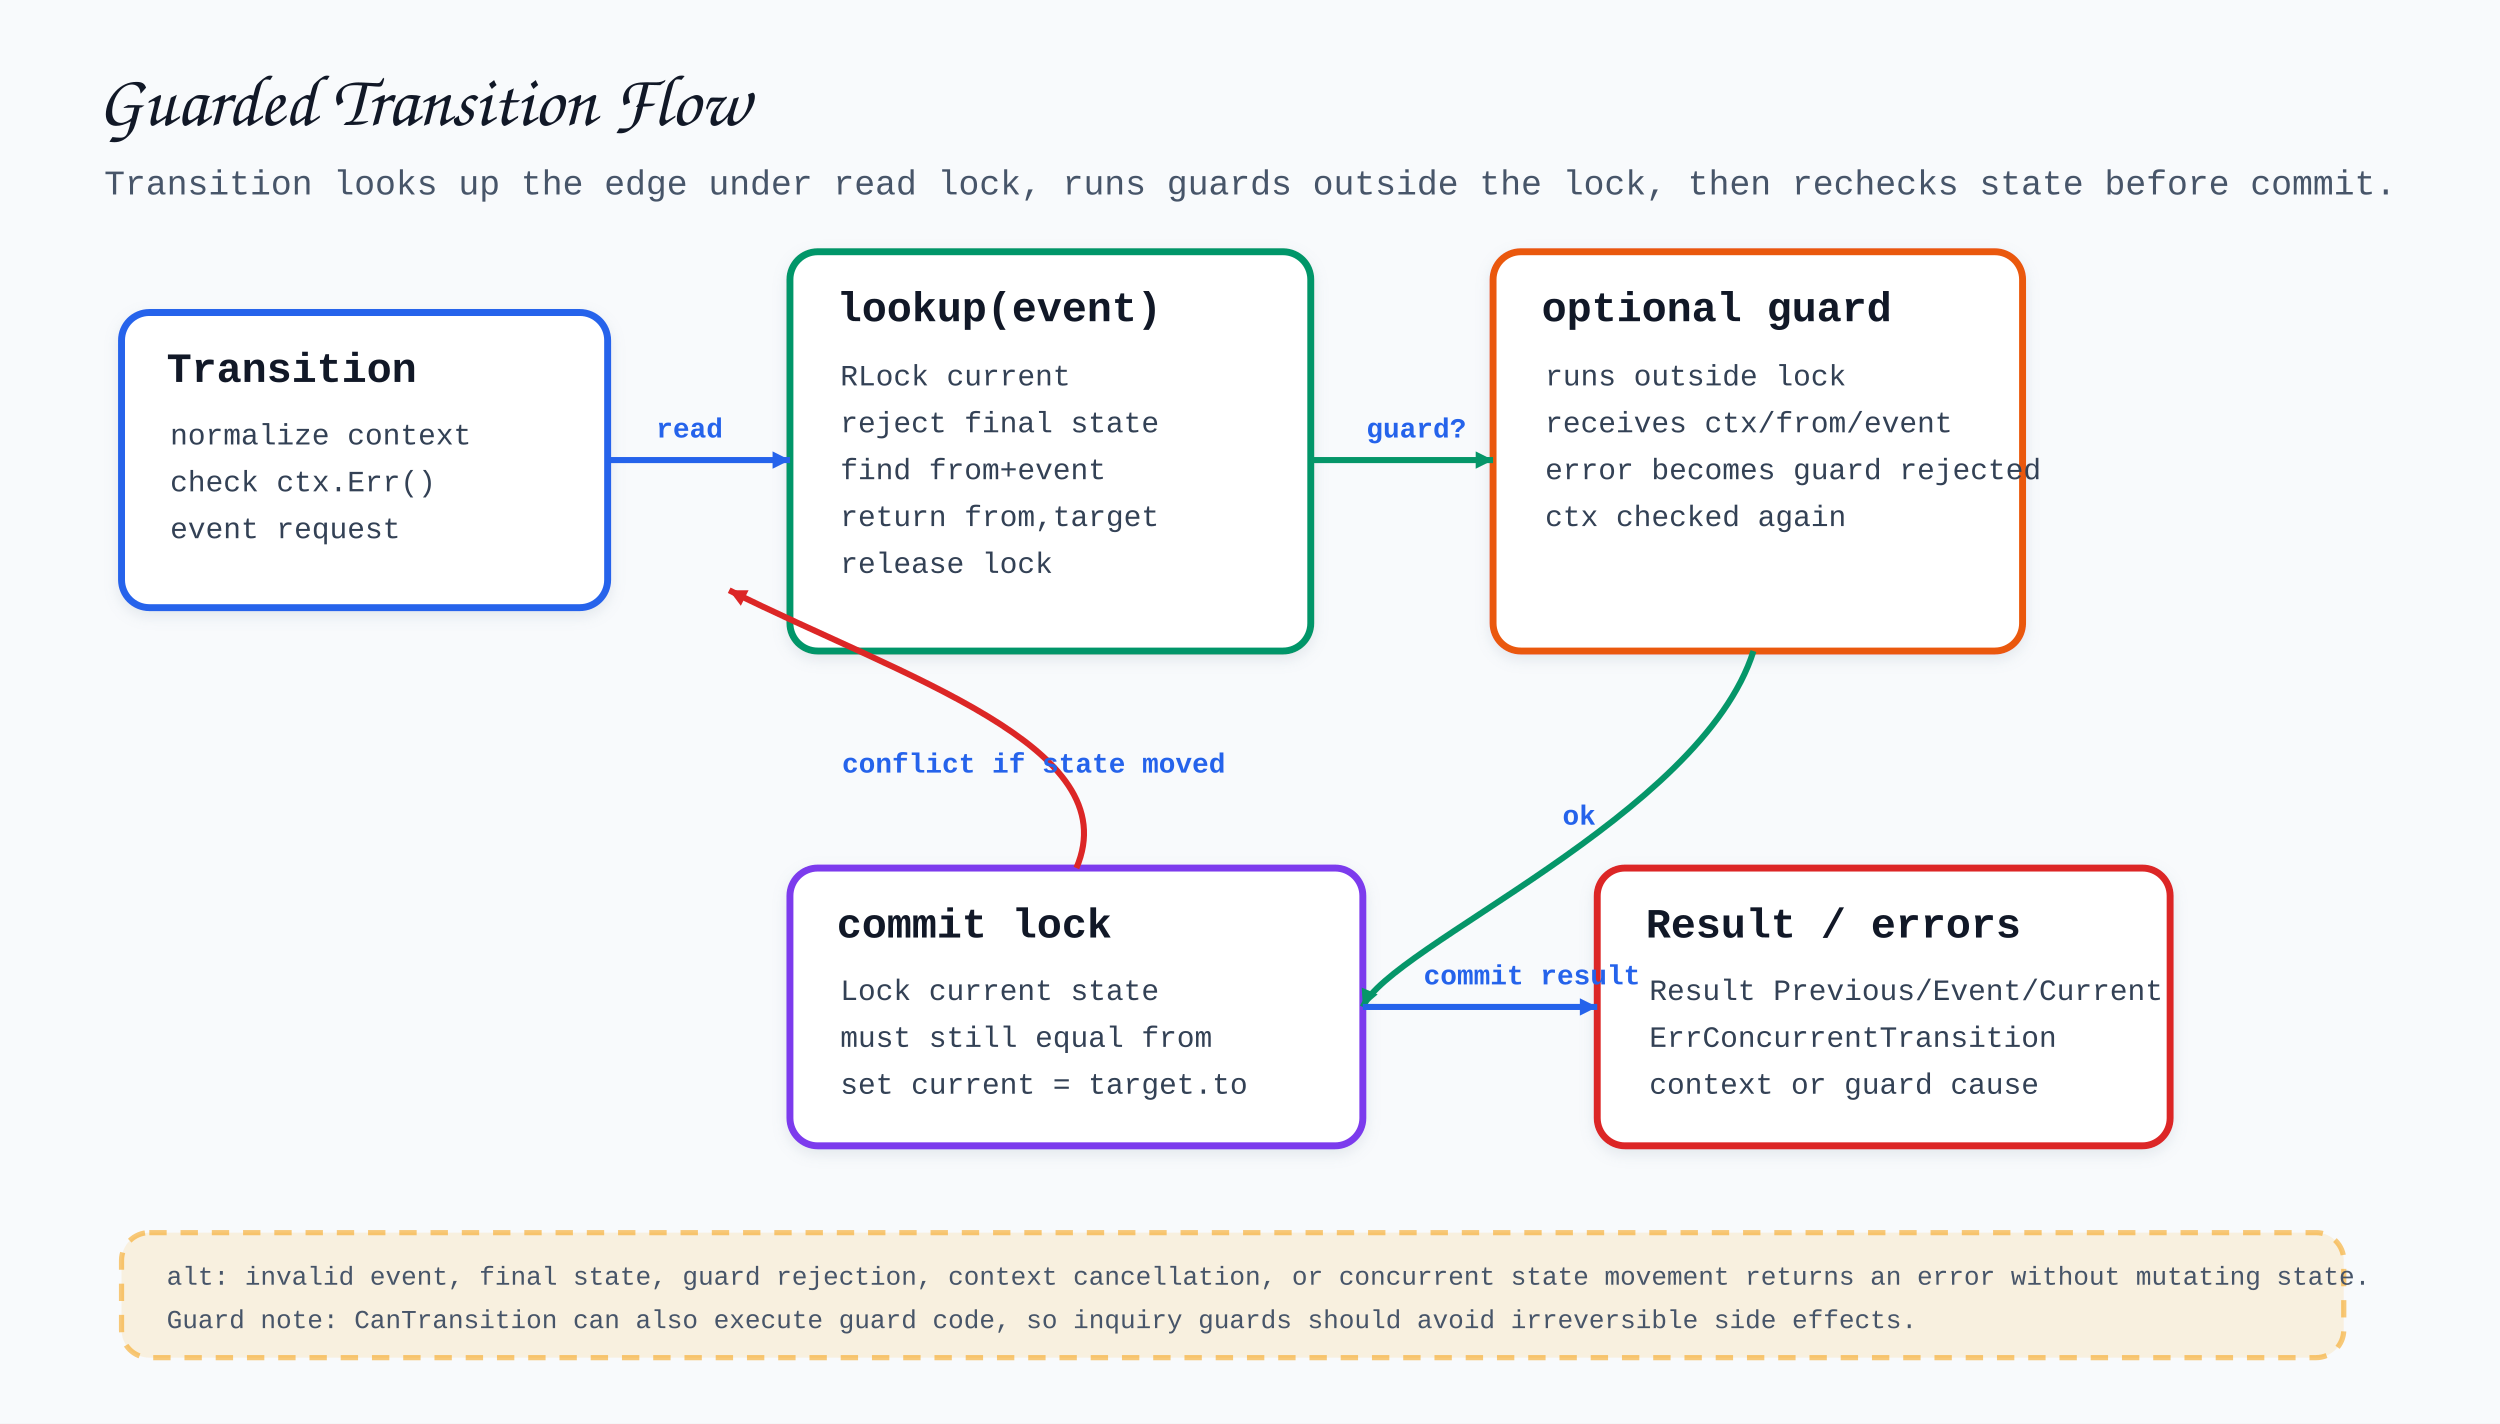
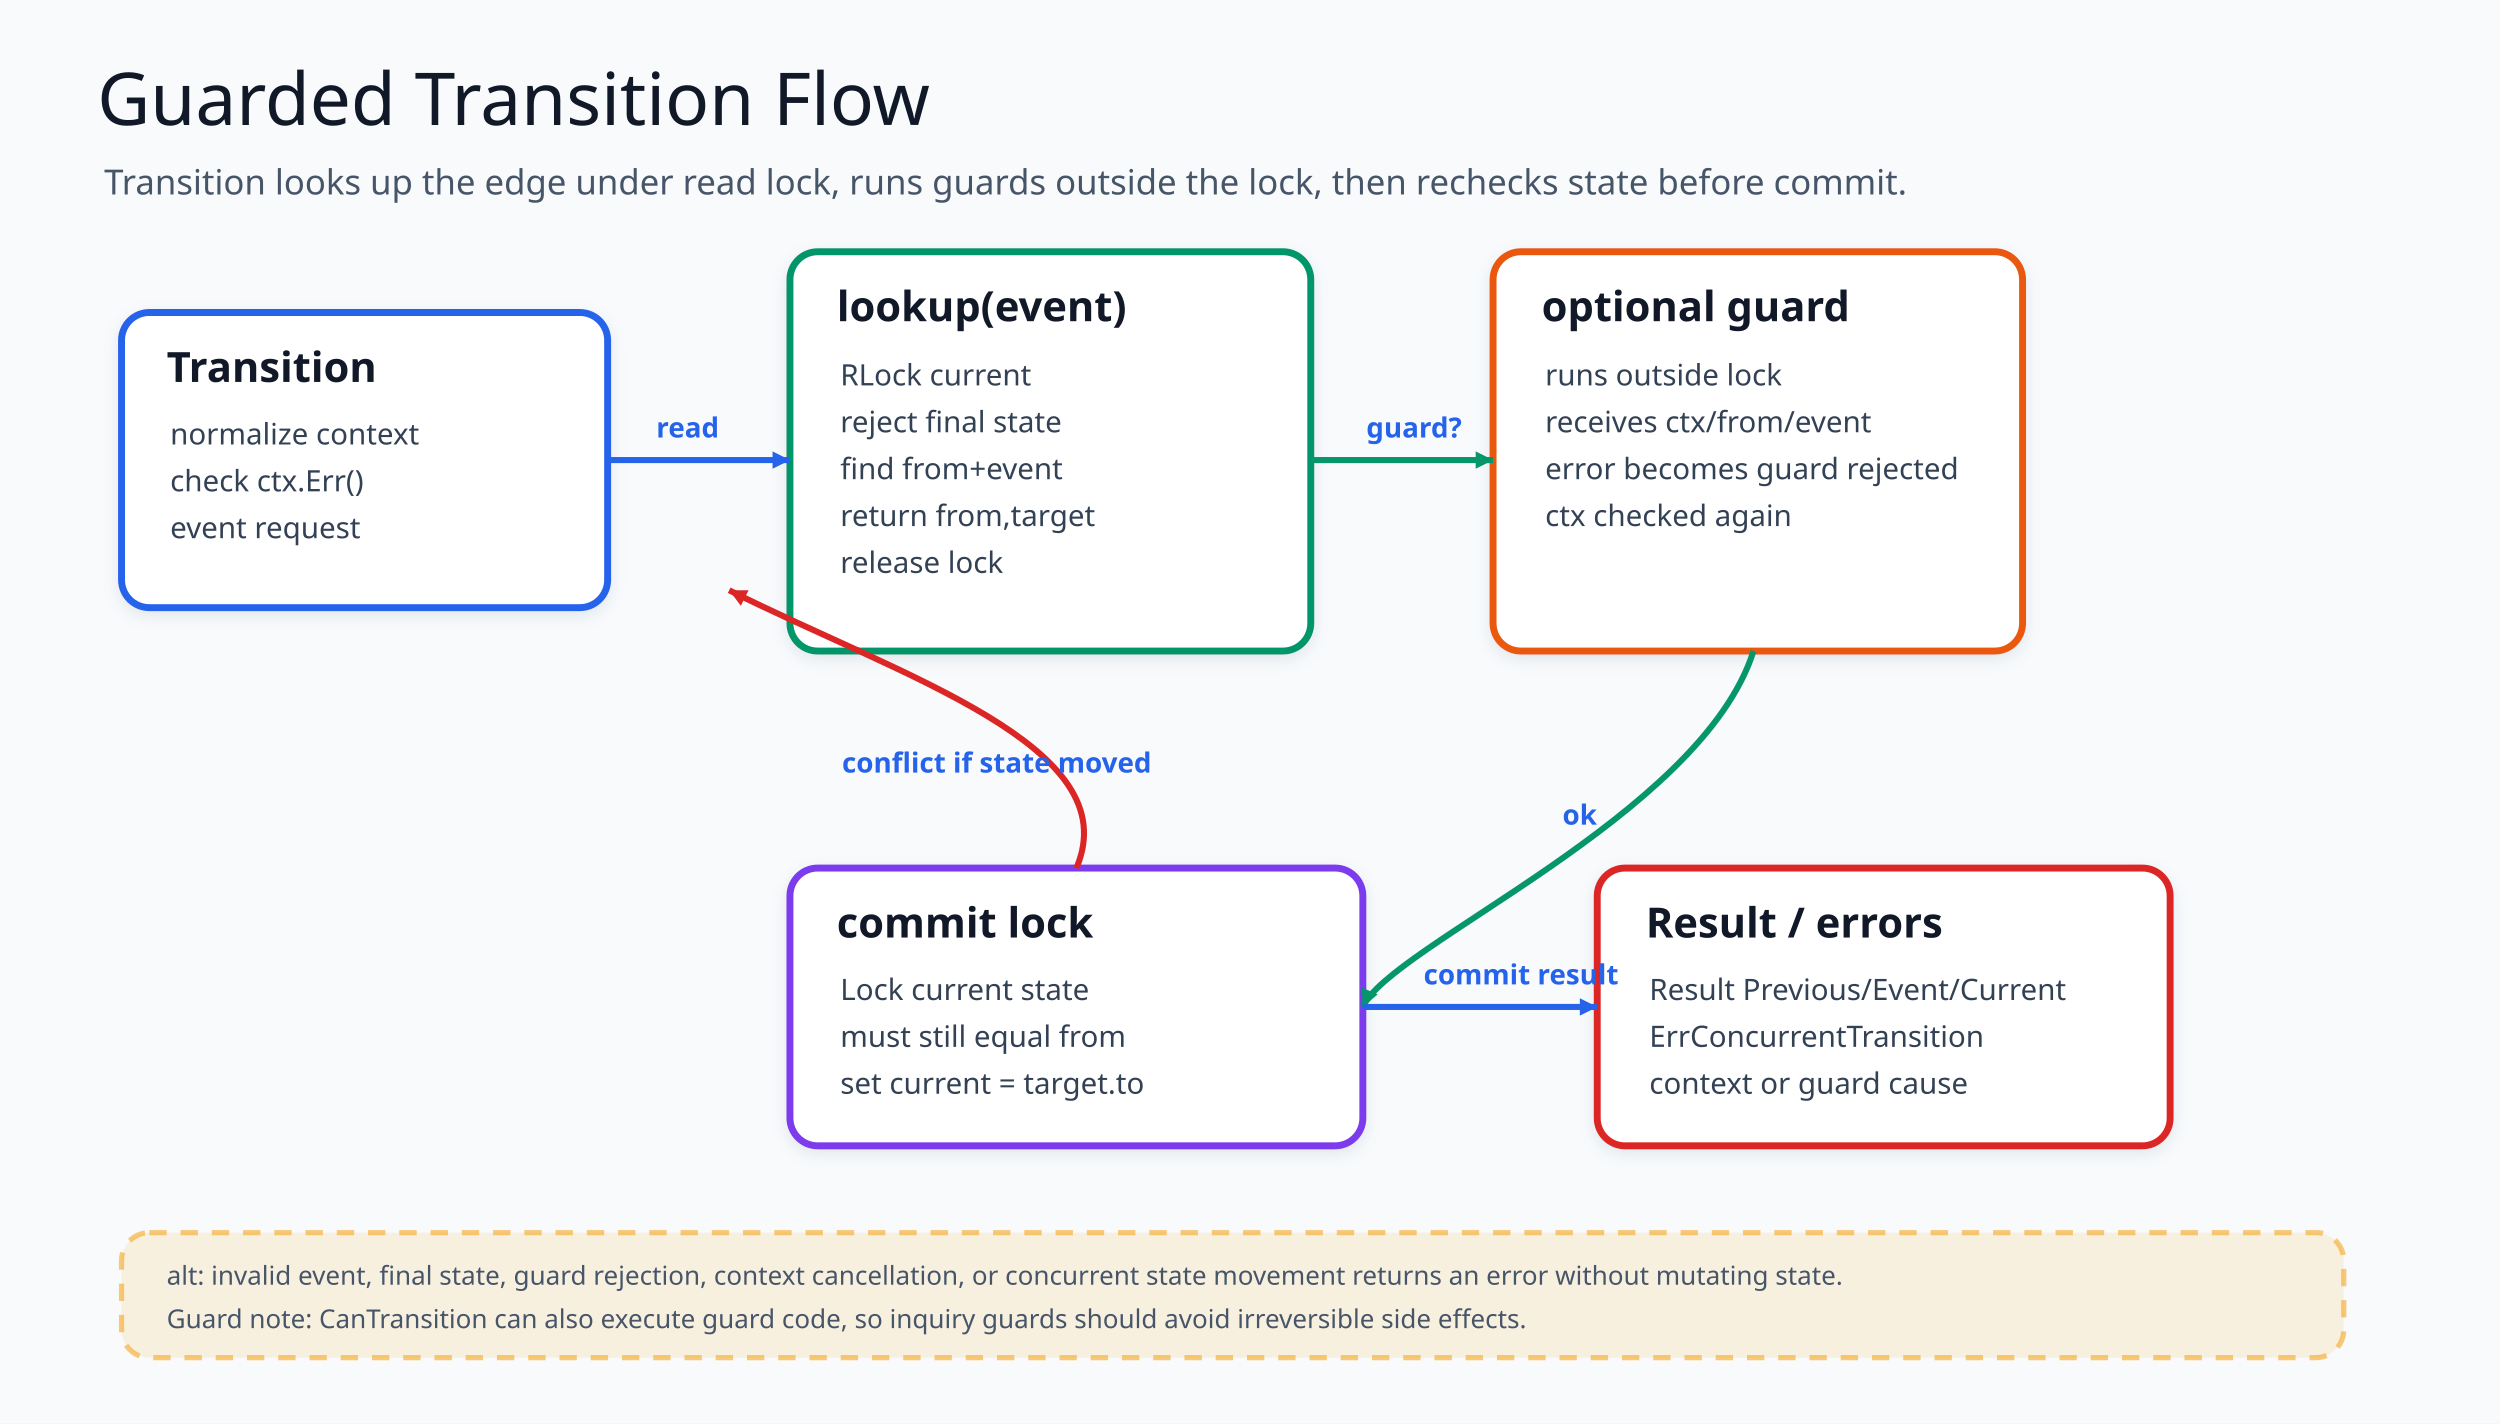
<svg xmlns="http://www.w3.org/2000/svg" width="1440" height="820" viewBox="0 0 1440 820">
  <defs>
    <marker id="arrow" markerWidth="12" markerHeight="10" refX="10" refY="5" orient="auto" markerUnits="userSpaceOnUse">
      <path d="M0,0 L10,5 L0,10 z" fill="#2563eb" />
    </marker>
    <marker id="arrow-green" markerWidth="12" markerHeight="10" refX="10" refY="5" orient="auto" markerUnits="userSpaceOnUse">
      <path d="M0,0 L10,5 L0,10 z" fill="#059669" />
    </marker>
    <marker id="arrow-red" markerWidth="12" markerHeight="10" refX="10" refY="5" orient="auto" markerUnits="userSpaceOnUse">
      <path d="M0,0 L10,5 L0,10 z" fill="#dc2626" />
    </marker>
    <filter id="shadow" x="-10%" y="-10%" width="120%" height="125%">
      <feDropShadow dx="0" dy="3" stdDeviation="4" flood-color="#94a3b8" flood-opacity=".22" />
    </filter>
  </defs>
  <style>
  @font-face{font-family:'Architects Daughter';src:local('Architects Daughter');}
  @font-face{font-family:'Comic Mono';src:local('Comic Mono');}
-   .bg{fill:#f8fafc}.title{font:42px 'Architects Daughter','Comic Sans MS',cursive;fill:#111827}.sub{font:20px 'Comic Mono','Courier New',monospace;fill:#475569}.card-title{font:24px 'Comic Mono','Courier New',monospace;font-weight:700;fill:#111827}.body{font:17px 'Comic Mono','Courier New',monospace;fill:#334155}.small{font:15px 'Comic Mono','Courier New',monospace;fill:#475569}.label{font:16px 'Comic Mono','Courier New',monospace;fill:#2563eb;font-weight:700}.line{stroke:#2563eb;stroke-width:3.5;fill:none;marker-end:url(#arrow)}.line-green{stroke:#059669;stroke-width:3.5;fill:none;marker-end:url(#arrow-green)}.line-red{stroke:#dc2626;stroke-width:3.5;fill:none;marker-end:url(#arrow-red)}.dash{stroke:#64748b;stroke-width:3;stroke-dasharray:9 8;fill:none;marker-end:url(#arrow)}.card{fill:#fff;stroke-width:4}.alt{fill:#f59e0b;fill-opacity:.12;stroke:#f59e0b;stroke-opacity:.55;stroke-dasharray:10 8;stroke-width:3}
+   .bg{fill:#f8fafc}.title{font:42px 'Architects Daughter';fill:#111827}.sub{font:20px 'Comic Mono';fill:#475569}.card-title{font:24px 'Comic Mono';font-weight:700;fill:#111827}.body{font:17px 'Comic Mono';fill:#334155}.small{font:15px 'Comic Mono';fill:#475569}.label{font:16px 'Comic Mono';fill:#2563eb;font-weight:700}.line{stroke:#2563eb;stroke-width:3.5;fill:none;marker-end:url(#arrow)}.line-green{stroke:#059669;stroke-width:3.5;fill:none;marker-end:url(#arrow-green)}.line-red{stroke:#dc2626;stroke-width:3.5;fill:none;marker-end:url(#arrow-red)}.dash{stroke:#64748b;stroke-width:3;stroke-dasharray:9 8;fill:none;marker-end:url(#arrow)}.card{fill:#fff;stroke-width:4}.alt{fill:#f59e0b;fill-opacity:.12;stroke:#f59e0b;stroke-opacity:.55;stroke-dasharray:10 8;stroke-width:3}
</style>
  <rect class="bg" width="1440" height="820" />
  <text class="title" x="56" y="72">Guarded Transition Flow</text>
  <text class="sub" x="60" y="112">Transition looks up the edge under read lock, runs guards outside the lock, then rechecks state before commit.</text>
  <rect class="card" x="70" y="180" width="280" height="170" rx="16" fill="#eff6ff" stroke="#2563eb" filter="url(#shadow)" />
  <text class="card-title" x="96" y="220">Transition</text>
  <text class="body" x="98" y="256">normalize context</text>
  <text class="body" x="98" y="283">check ctx.Err()</text>
  <text class="body" x="98" y="310">event request</text>
  <rect class="card" x="455" y="145" width="300" height="230" rx="16" fill="#ecfdf5" stroke="#059669" filter="url(#shadow)" />
  <text class="card-title" x="482" y="185">lookup(event)</text>
  <text class="body" x="484" y="222">RLock current</text>
  <text class="body" x="484" y="249">reject final state</text>
  <text class="body" x="484" y="276">find from+event</text>
  <text class="body" x="484" y="303">return from,target</text>
  <text class="body" x="484" y="330">release lock</text>
  <rect class="card" x="860" y="145" width="305" height="230" rx="16" fill="#fff7ed" stroke="#ea580c" filter="url(#shadow)" />
  <text class="card-title" x="888" y="185">optional guard</text>
  <text class="body" x="890" y="222">runs outside lock</text>
  <text class="body" x="890" y="249">receives ctx/from/event</text>
  <text class="body" x="890" y="276">error becomes guard rejected</text>
  <text class="body" x="890" y="303">ctx checked again</text>
  <rect class="card" x="455" y="500" width="330" height="160" rx="16" fill="#f5f3ff" stroke="#7c3aed" filter="url(#shadow)" />
  <text class="card-title" x="482" y="540">commit lock</text>
  <text class="body" x="484" y="576">Lock current state</text>
  <text class="body" x="484" y="603">must still equal from</text>
  <text class="body" x="484" y="630">set current = target.to</text>
  <rect class="card" x="920" y="500" width="330" height="160" rx="16" fill="#fef2f2" stroke="#dc2626" filter="url(#shadow)" />
  <text class="card-title" x="948" y="540">Result / errors</text>
  <text class="body" x="950" y="576">Result Previous/Event/Current</text>
  <text class="body" x="950" y="603">ErrConcurrentTransition</text>
  <text class="body" x="950" y="630">context or guard cause</text>
  <path class="line" d="M350 265 L455 265" />
  <text class="label" x="378" y="252">read</text>
  <path class="line-green" d="M755 265 L860 265" />
  <text class="label" x="787" y="252">guard?</text>
  <path class="line-green" d="M1010 375 C980 470 800 545 785 580" />
  <text class="label" x="900" y="475">ok</text>
  <path class="line" d="M785 580 L920 580" />
  <text class="label" x="820" y="567">commit result</text>
  <path class="line-red" d="M620 500 C650 430 520 390 420 340" />
  <text class="label" x="485" y="445">conflict if state moved</text>
  <rect class="alt" x="70" y="710" width="1280" height="72" rx="16" />
  <text class="small" x="96" y="740">alt: invalid event, final state, guard rejection, context cancellation, or concurrent state movement returns an error without mutating state.</text>
  <text class="small" x="96" y="765">Guard note: CanTransition can also execute guard code, so inquiry guards should avoid irreversible side effects.</text>
</svg>
